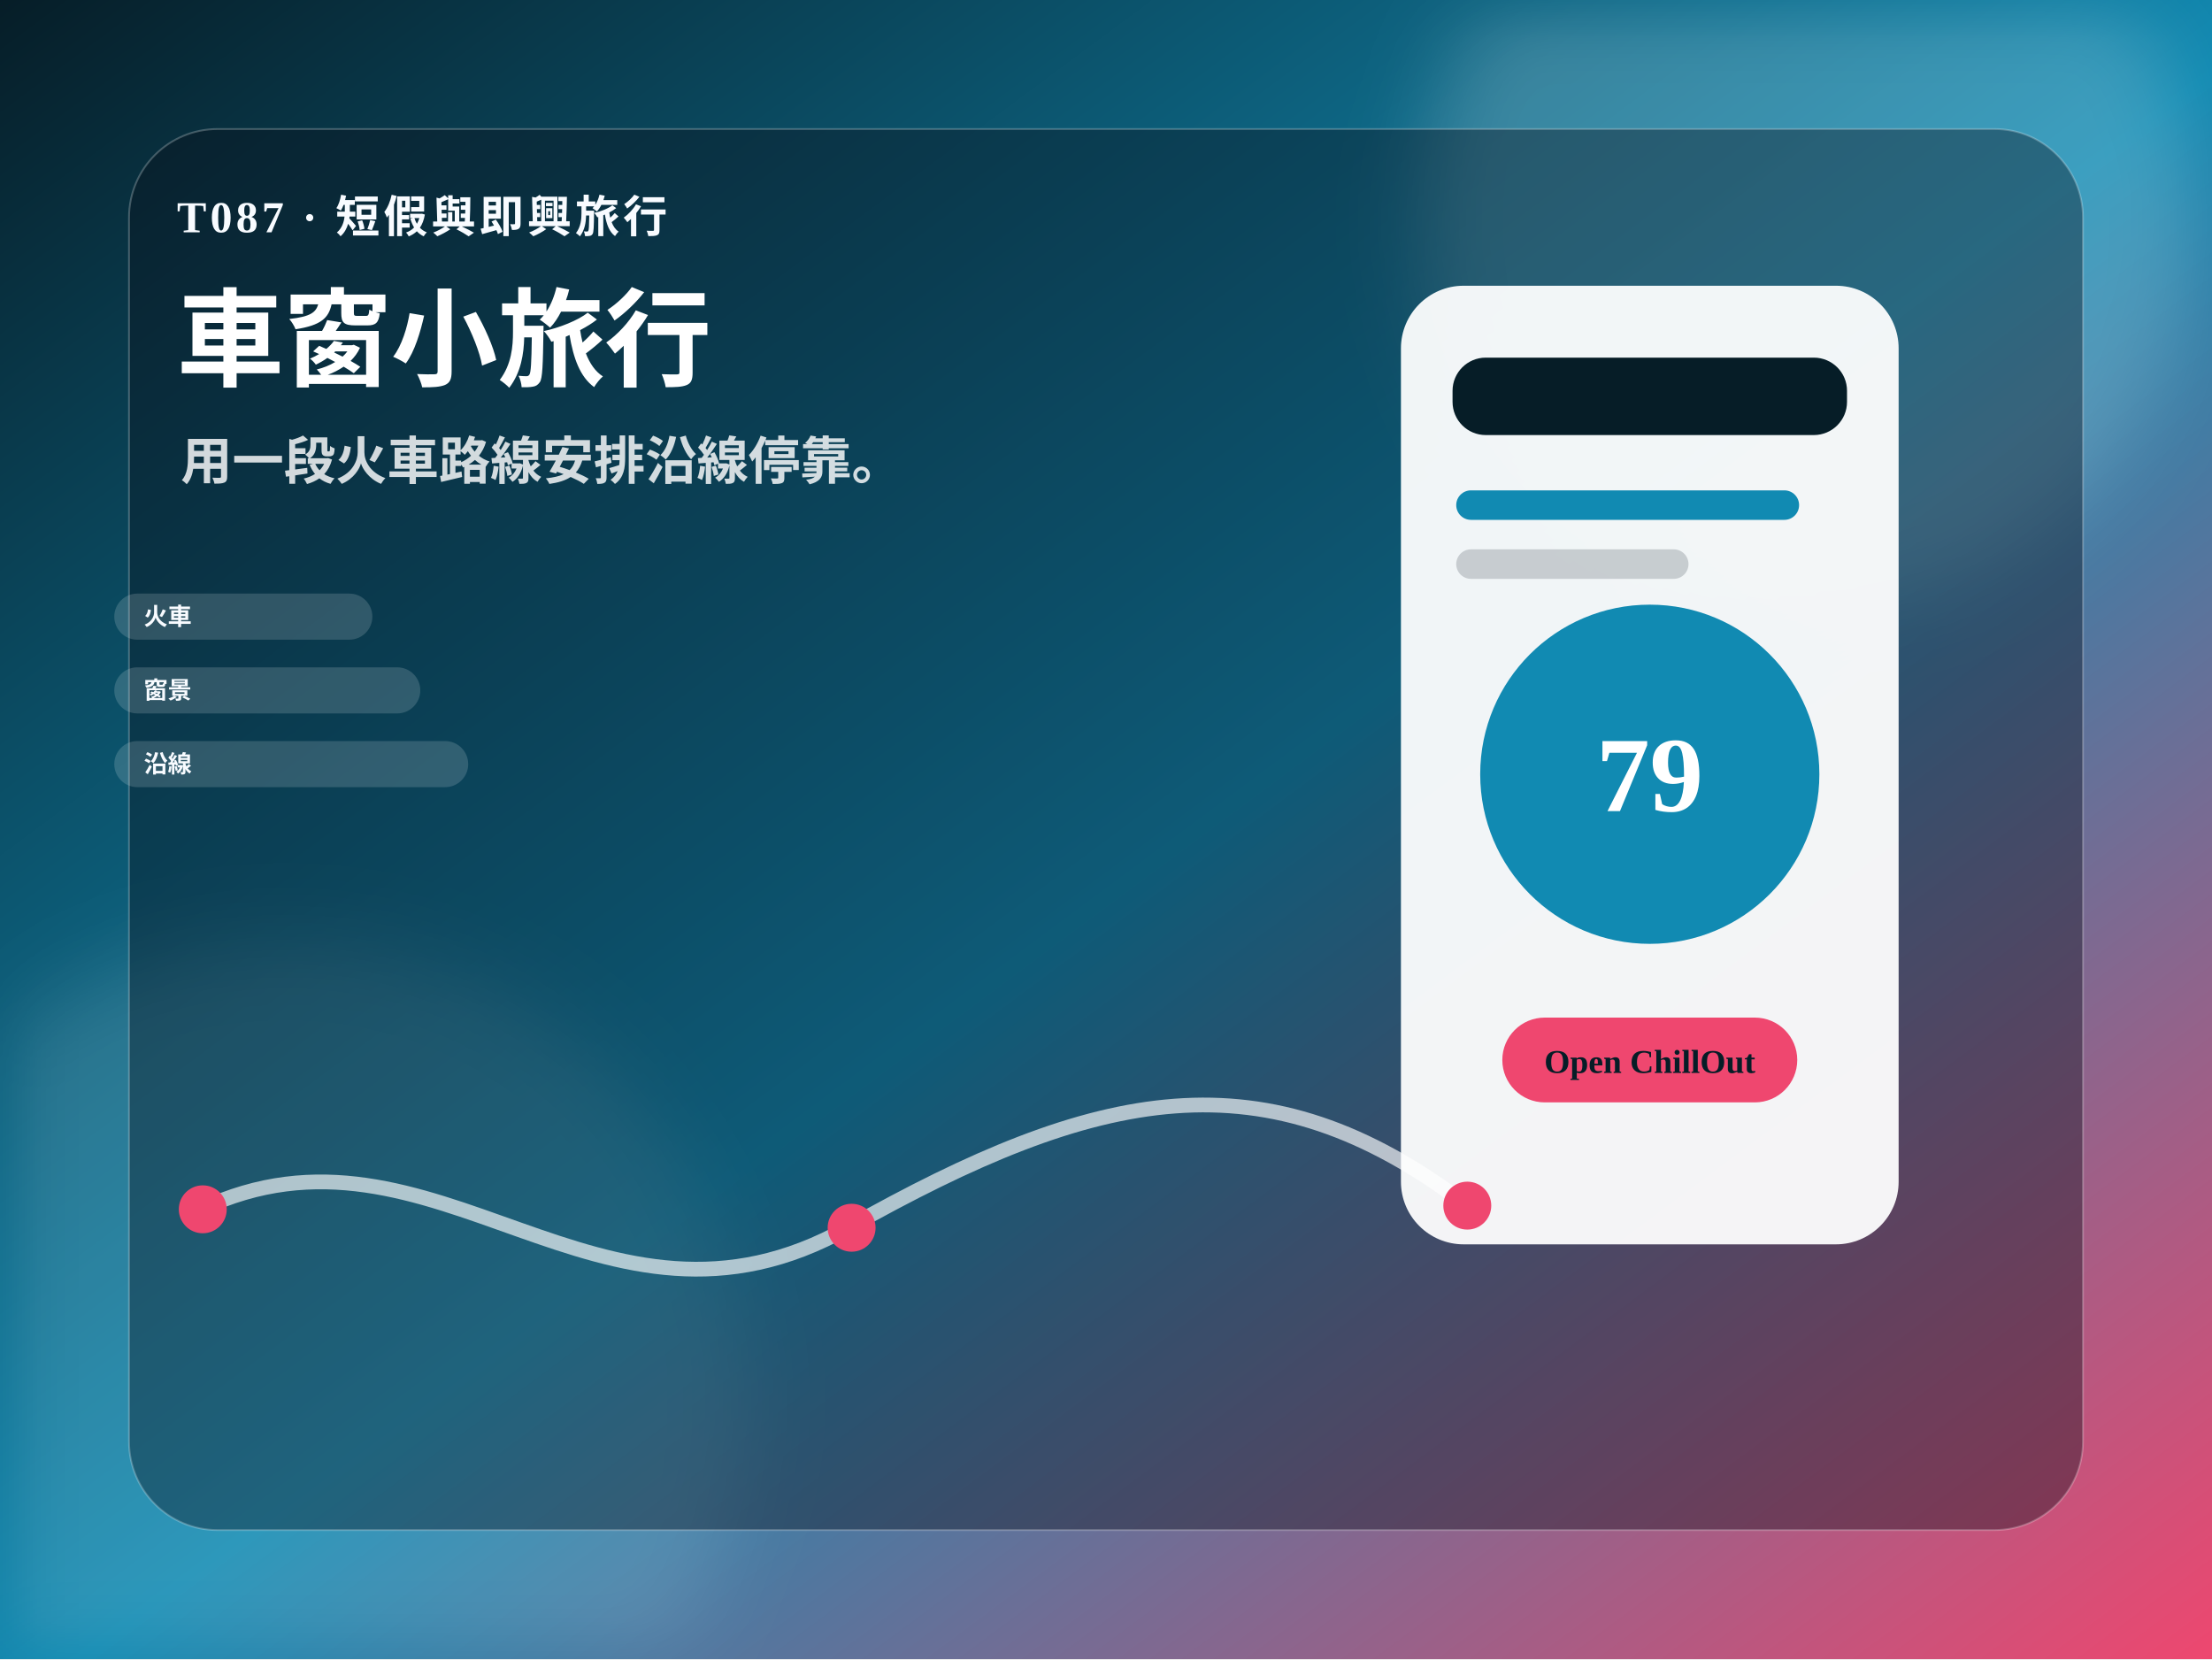
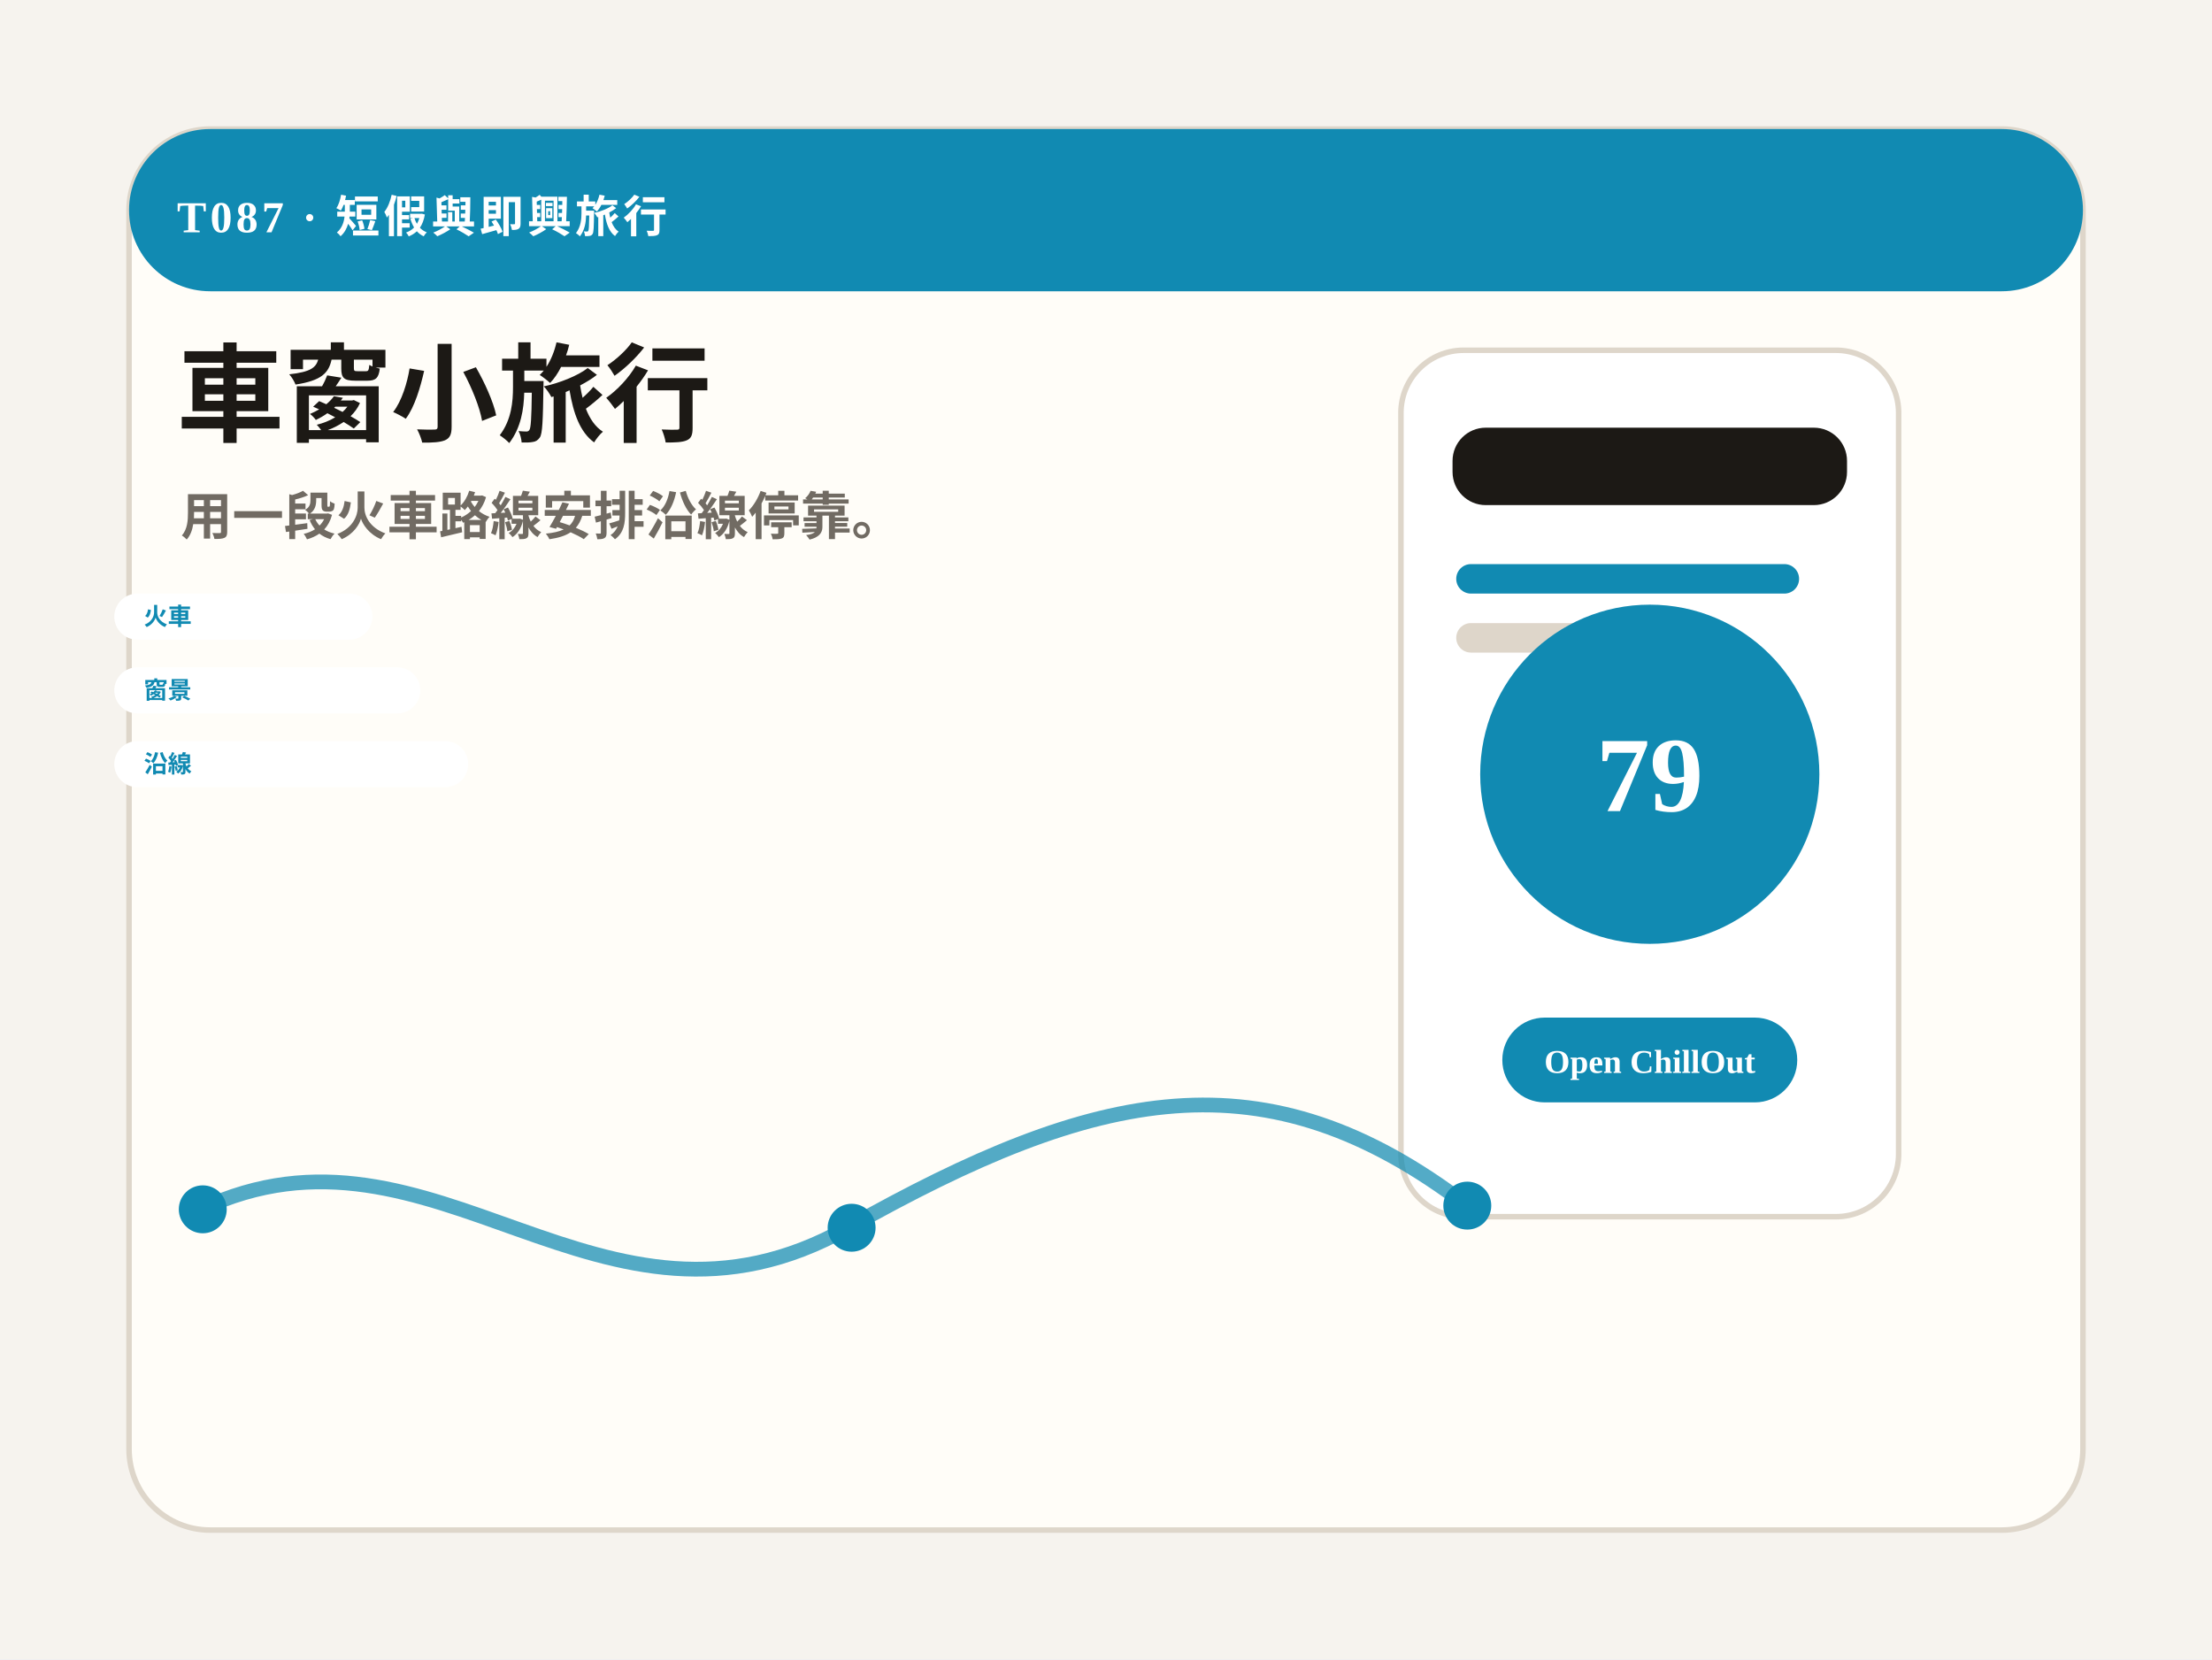
<svg xmlns="http://www.w3.org/2000/svg" width="1200" height="900" viewBox="0 0 1200 900" role="img" aria-label="車窗小旅行">
-   <defs>
-     <linearGradient id="bg" x1="0" y1="0" x2="1" y2="1">
-       <stop offset="0" stop-color="#061D27" />
-       <stop offset=".52" stop-color="#118AB2" />
-       <stop offset="1" stop-color="#EF476F" />
-     </linearGradient>
-     <filter id="soft" x="-20%" y="-20%" width="140%" height="140%">
-       <feGaussianBlur stdDeviation="22" />
-     </filter>
-   </defs>
-   <rect width="1200" height="900" fill="url(#bg)" />
-   <circle cx="980" cy="120" r="210" fill="rgba(255,255,255,.18)" filter="url(#soft)" />
-   <circle cx="155" cy="760" r="250" fill="rgba(255,255,255,.12)" filter="url(#soft)" />
-   <rect x="70" y="70" width="1060" height="760" rx="48" fill="rgba(8,14,24,.38)" stroke="rgba(255,255,255,.24)" />
-   <text x="96" y="126" font-size="24" fill="#F8FBFF" font-weight="800" letter-spacing="2">T087 · 短假與即興旅行</text>
-   <text x="96" y="205" font-size="58" fill="#FFFFFF" font-weight="900">車窗小旅行</text>
-   <text x="98" y="260" font-size="28" fill="rgba(255,255,255,.82)" font-weight="700">用一段火車路線安排沿線停靠。</text>
-   <rect x="760" y="155" width="270" height="520" rx="34" fill="rgba(255,255,255,.94)" />
-   <rect x="788" y="194" width="214" height="42" rx="18" fill="#061D27" />
-   <rect x="790" y="266" width="186" height="16" rx="8" fill="#118AB2" />
-   <rect x="790" y="298" width="126" height="16" rx="8" fill="rgba(9,20,34,.18)" />
+   <rect width="1200" height="900" fill="#F6F3EE" />
+   <rect x="70" y="70" width="1060" height="760" rx="44" fill="#FFFDF8" stroke="#DED6CA" stroke-width="3" />
+   <rect x="70" y="70" width="1060" height="88" rx="44" fill="#118AB2" />
+   <text x="96" y="126" font-size="24" fill="#FFFFFF" font-weight="850" letter-spacing="2">T087 · 短假與即興旅行</text>
+   <text x="96" y="235" font-size="58" fill="#1C1915" font-weight="900">車窗小旅行</text>
+   <text x="98" y="290" font-size="28" fill="#716B63" font-weight="700">用一段火車路線安排沿線停靠。</text>
+   <rect x="760" y="190" width="270" height="470" rx="34" fill="#FFFFFF" stroke="#DED6CA" stroke-width="3" />
+   <rect x="788" y="232" width="214" height="42" rx="18" fill="#1C1915" />
+   <rect x="790" y="306" width="186" height="16" rx="8" fill="#118AB2" />
+   <rect x="790" y="338" width="126" height="16" rx="8" fill="#DED6CA" />
  <circle cx="895" cy="420" r="92" fill="#118AB2" />
  <text x="895" y="440" font-size="58" text-anchor="middle" fill="#FFFFFF" font-weight="900">79</text>
-   <rect x="815" y="552" width="160" height="46" rx="23" fill="#EF476F" />
-   <text x="895" y="582" font-size="18" text-anchor="middle" fill="#061D27" font-weight="900">Open ChillOut</text>
-   <rect x="62" y="322" width="140" height="25" rx="12.5" fill="rgba(255,255,255,.16)" />
-   <text x="78" y="339" font-size="13" fill="#F8FBFF" font-weight="700">火車</text>
-   <rect x="62" y="362" width="166" height="25" rx="12.5" fill="rgba(255,255,255,.16)" />
-   <text x="78" y="379" font-size="13" fill="#F8FBFF" font-weight="700">窗景</text>
-   <rect x="62" y="402" width="192" height="25" rx="12.5" fill="rgba(255,255,255,.16)" />
-   <text x="78" y="419" font-size="13" fill="#F8FBFF" font-weight="700">沿線</text>
-   <path d="M109 656 C236 596 325 742 460 666 S686 570 796 654" fill="none" stroke="rgba(255,255,255,.65)" stroke-width="8" stroke-linecap="round" />
-   <circle cx="110" cy="656" r="13" fill="#EF476F" />
-   <circle cx="462" cy="666" r="13" fill="#EF476F" />
-   <circle cx="796" cy="654" r="13" fill="#EF476F" />
+   <rect x="815" y="552" width="160" height="46" rx="23" fill="#118AB2" />
+   <text x="895" y="582" font-size="18" text-anchor="middle" fill="#FFFFFF" font-weight="900">Open ChillOut</text>
+   <rect x="62" y="322" width="140" height="25" rx="12.5" fill="#FFFFFF" />
+   <text x="78" y="339" font-size="13" fill="#118AB2" font-weight="800">火車</text>
+   <rect x="62" y="362" width="166" height="25" rx="12.5" fill="#FFFFFF" />
+   <text x="78" y="379" font-size="13" fill="#118AB2" font-weight="800">窗景</text>
+   <rect x="62" y="402" width="192" height="25" rx="12.5" fill="#FFFFFF" />
+   <text x="78" y="419" font-size="13" fill="#118AB2" font-weight="800">沿線</text>
+   <path d="M109 656 C236 596 325 742 460 666 S686 570 796 654" fill="none" stroke="#118AB2" stroke-width="8" stroke-linecap="round" opacity=".72" />
+   <circle cx="110" cy="656" r="13" fill="#118AB2" />
+   <circle cx="462" cy="666" r="13" fill="#118AB2" />
+   <circle cx="796" cy="654" r="13" fill="#118AB2" />
</svg>
